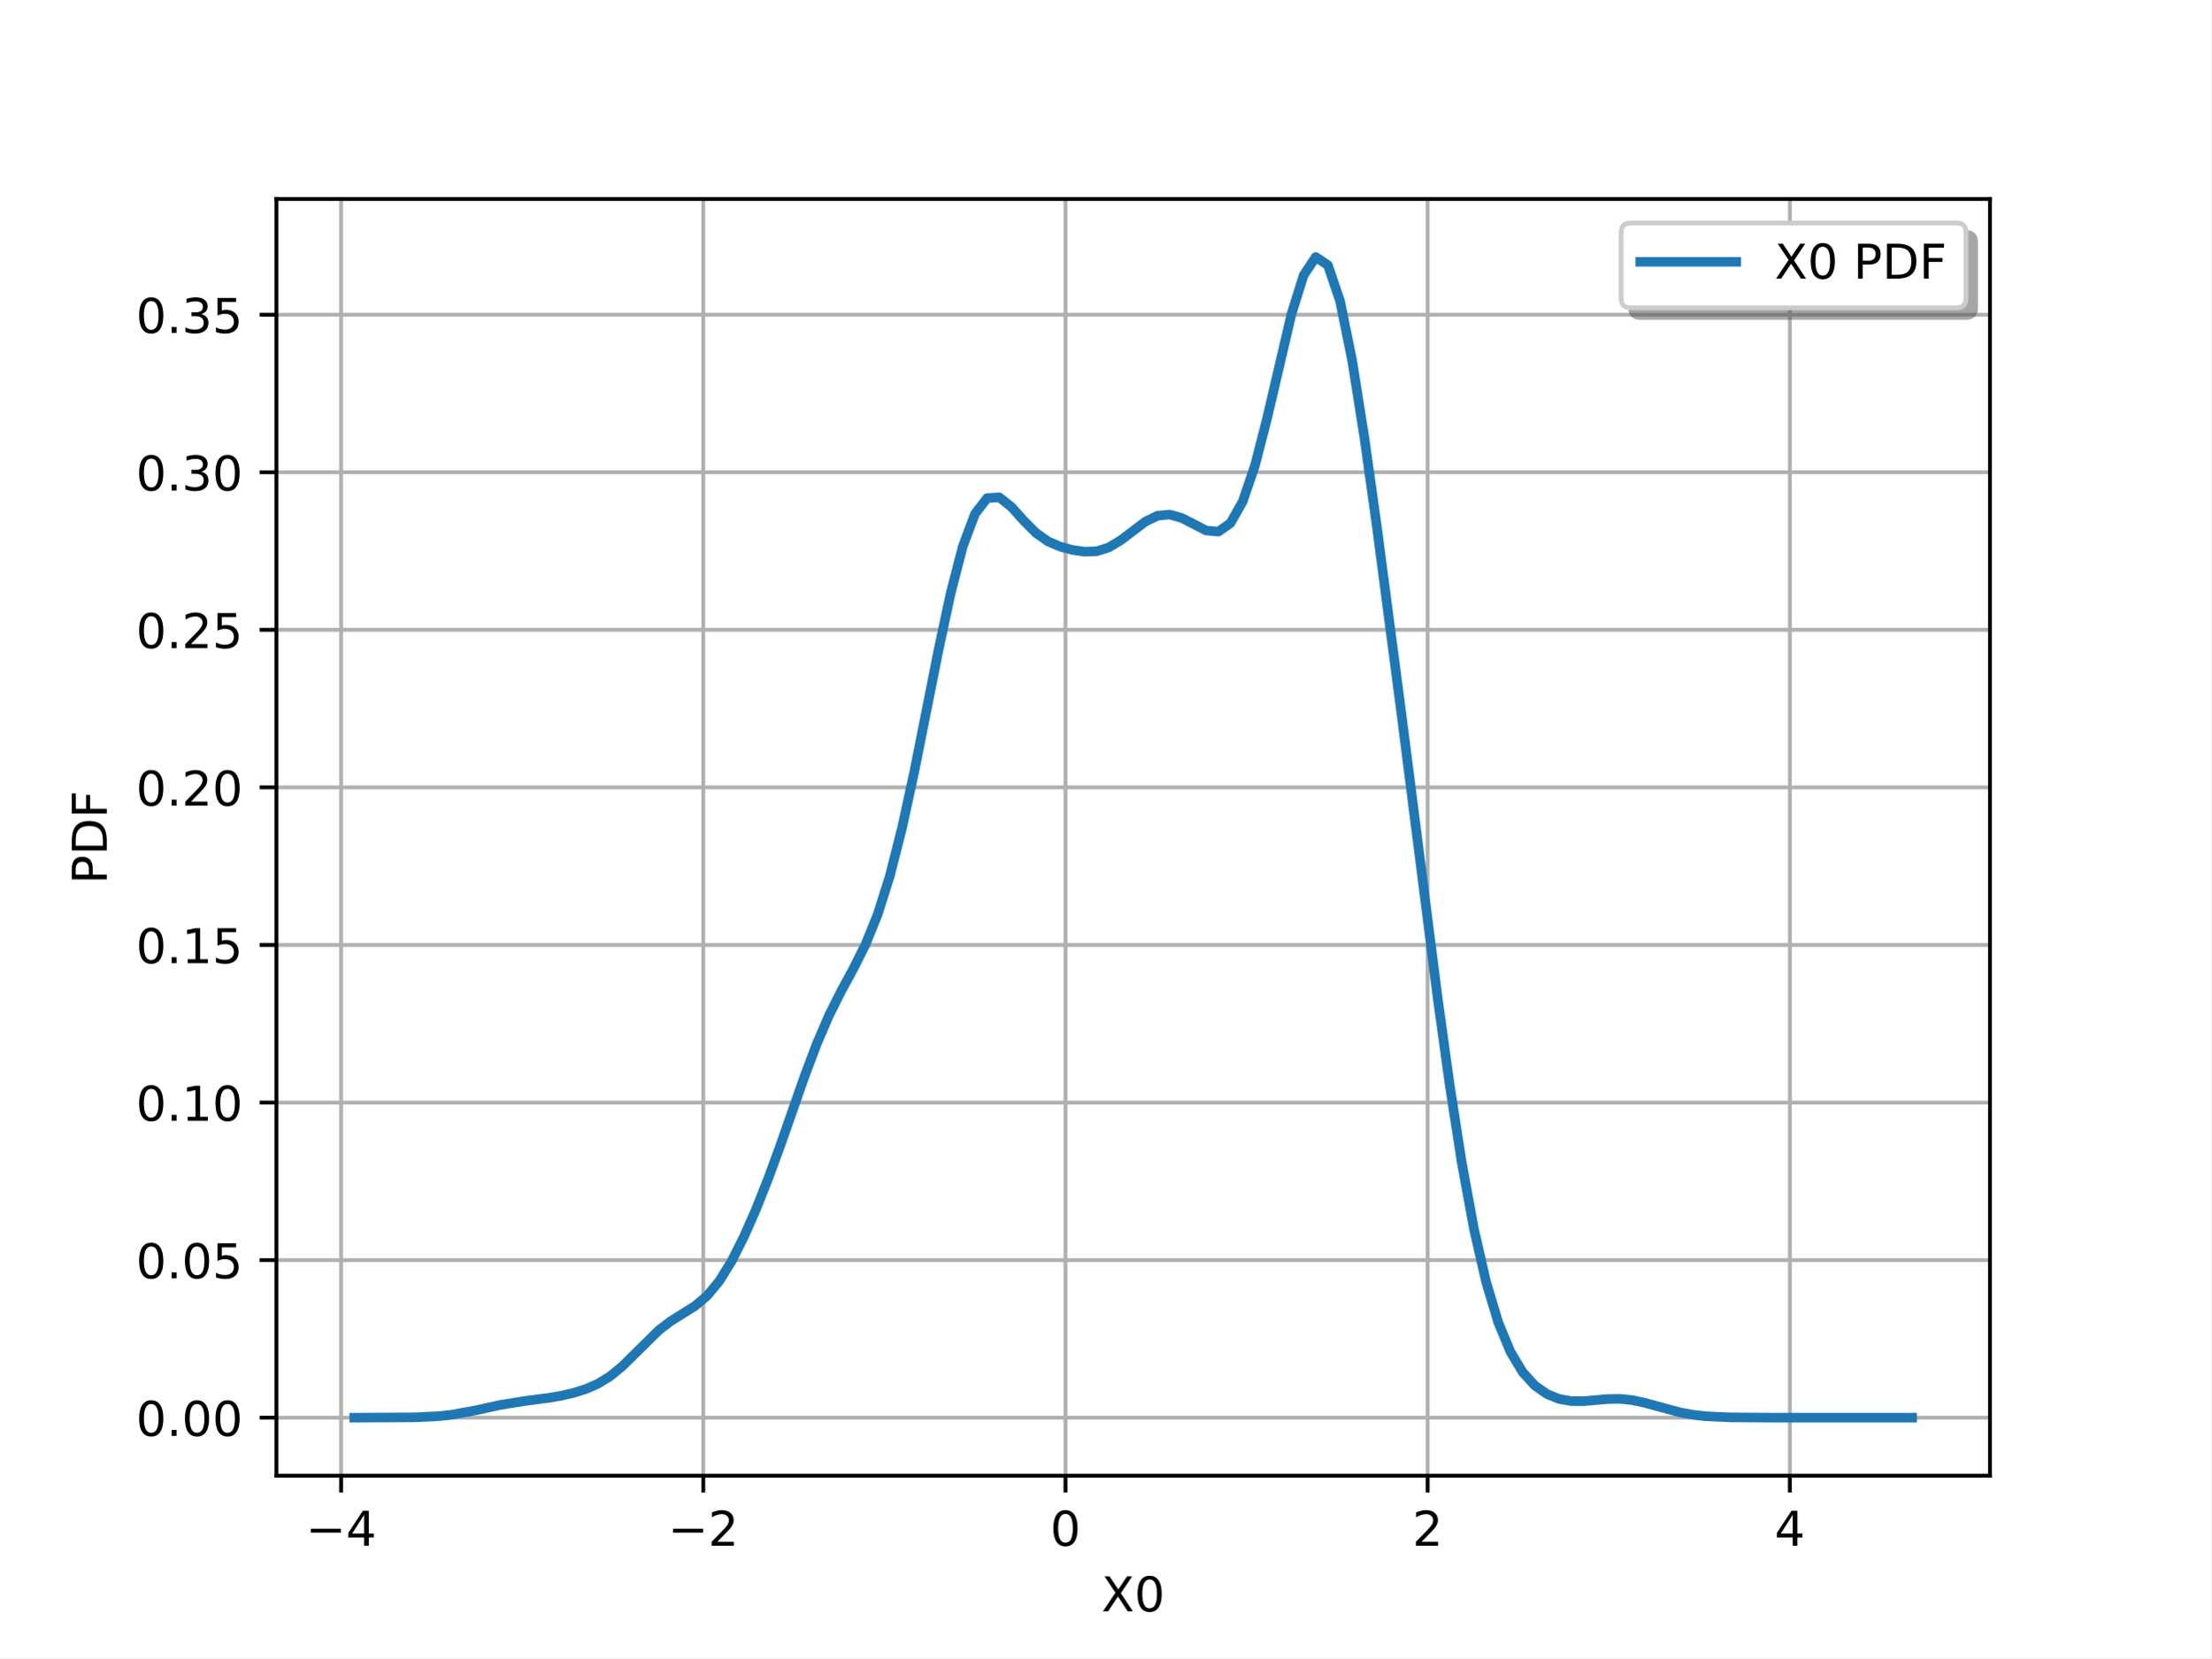
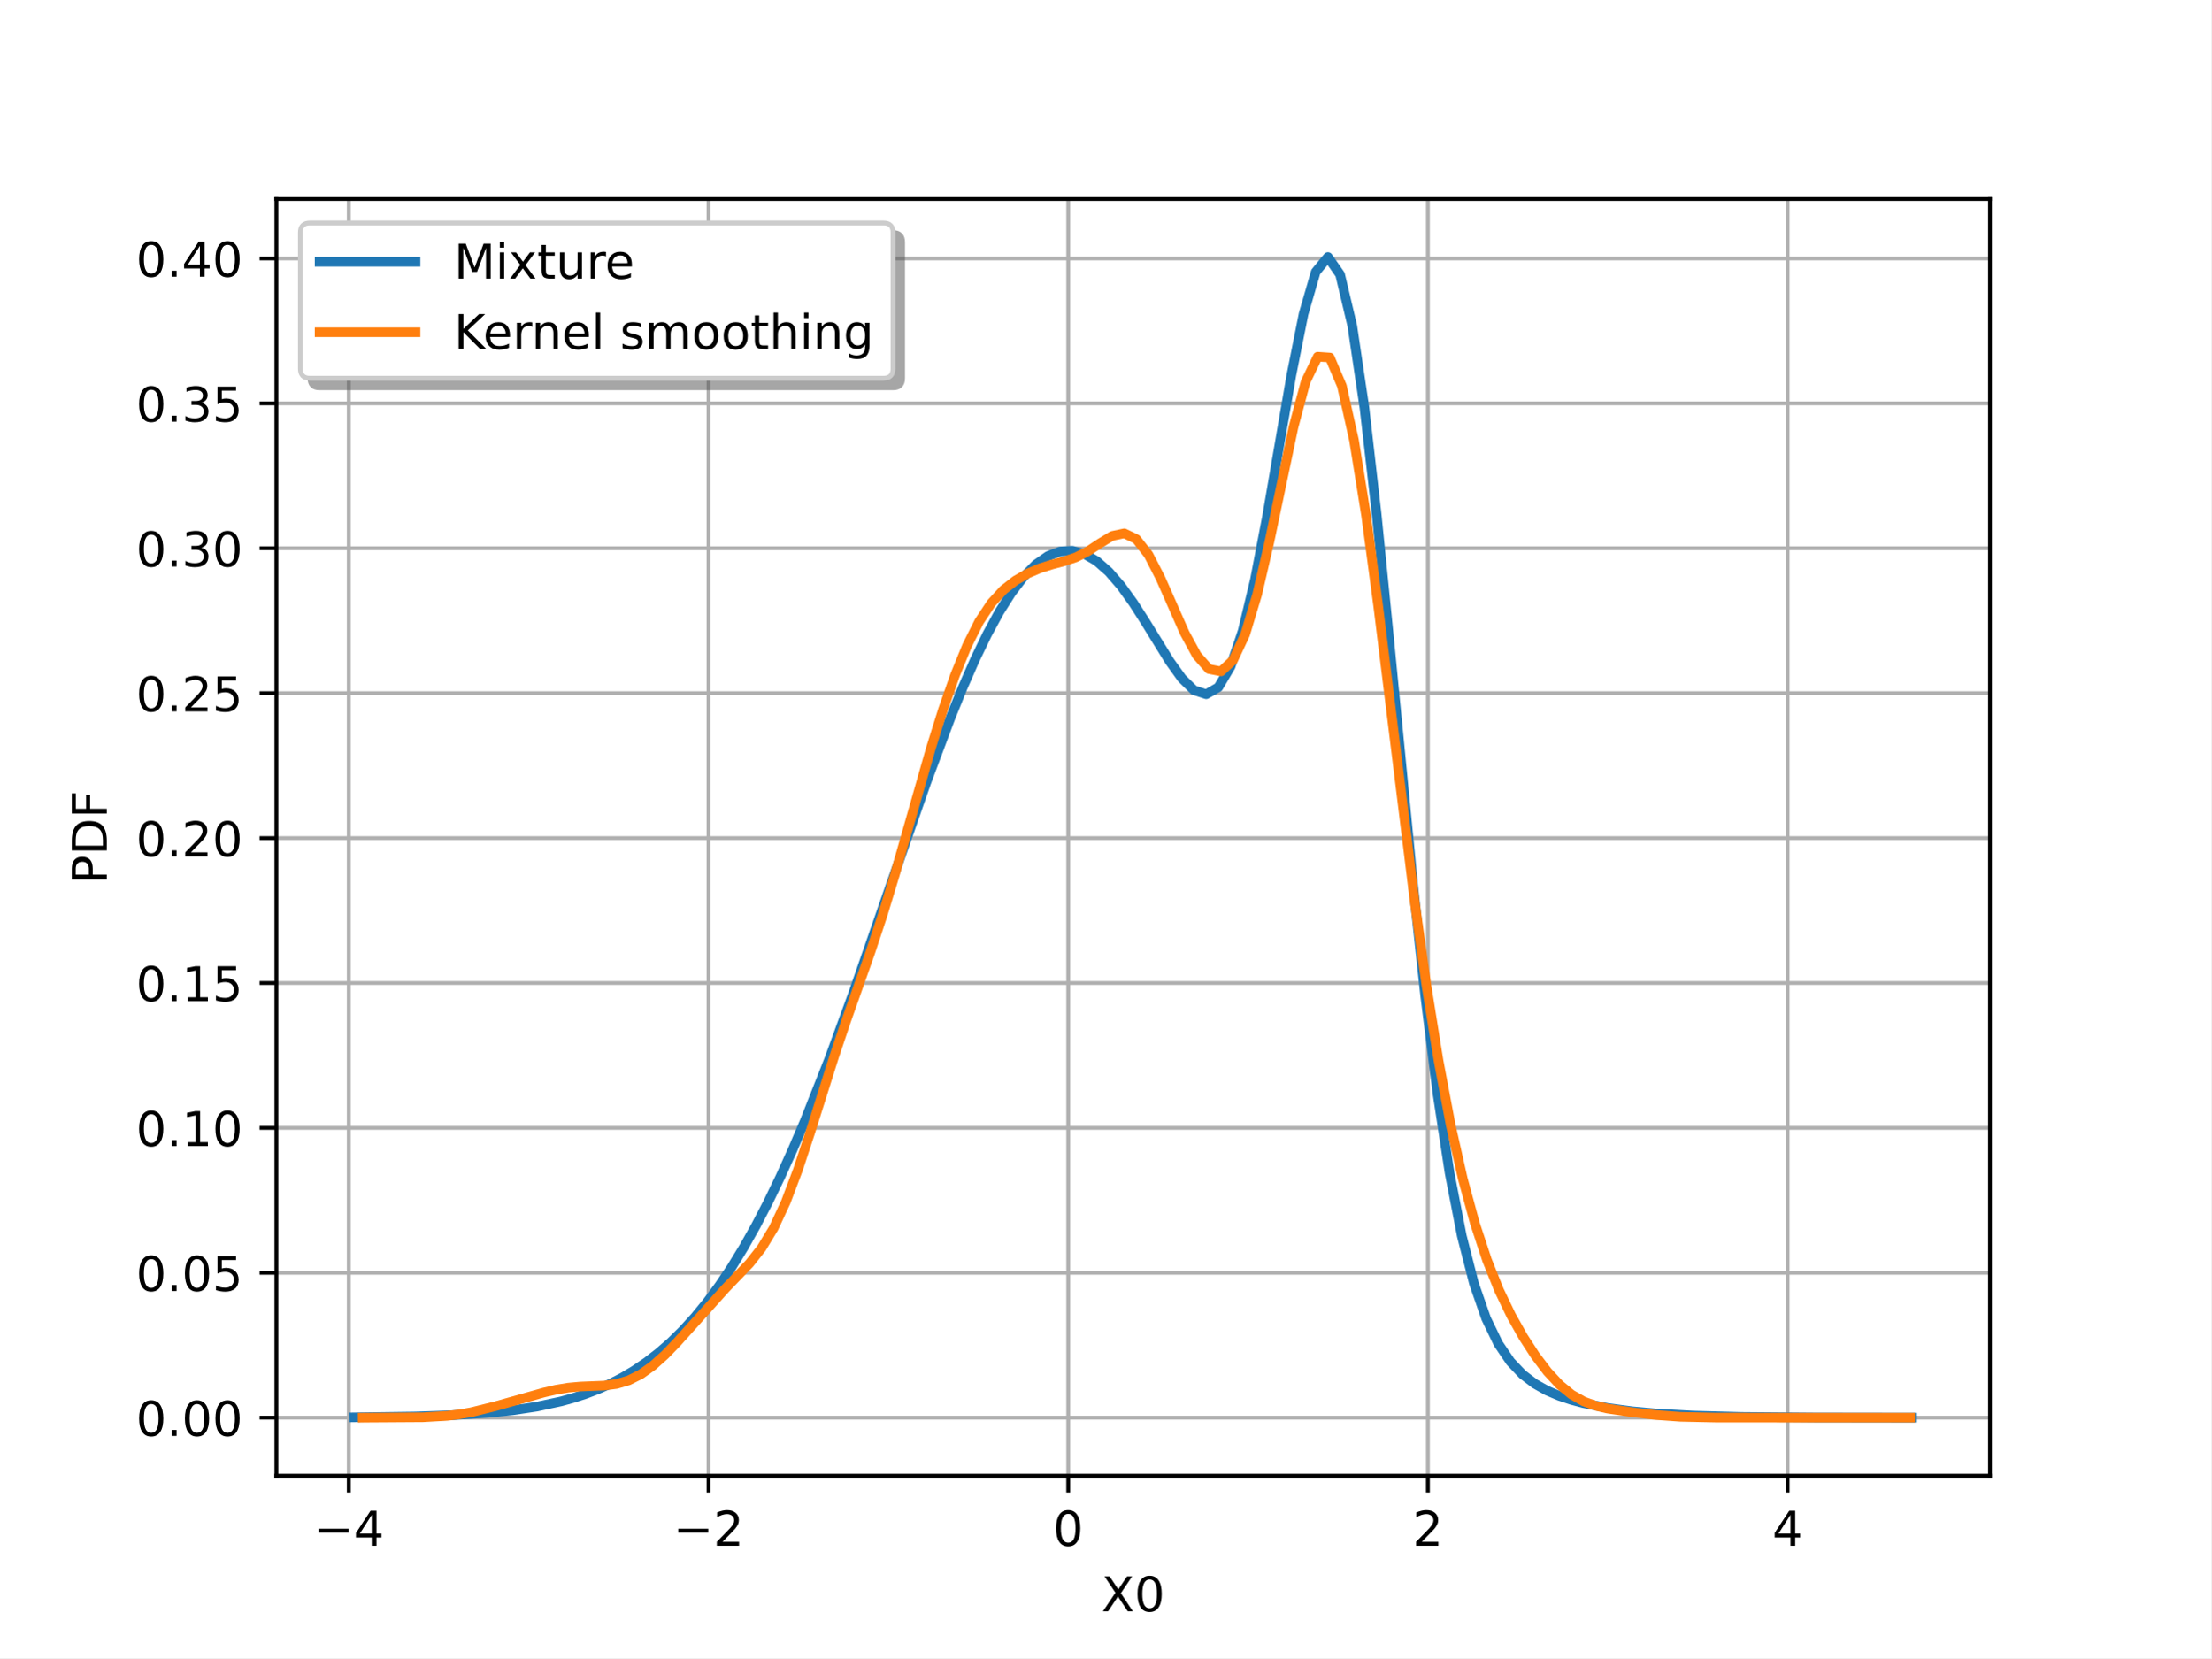
<svg xmlns="http://www.w3.org/2000/svg" xmlns:xlink="http://www.w3.org/1999/xlink" width="460.8pt" height="345.6pt" viewBox="0 0 460.8 345.6" version="1.1">
  <defs>
    <style type="text/css">*{stroke-linejoin: round; stroke-linecap: butt}</style>
  </defs>
  <g id="figure_1">
    <g id="patch_1">
      <path d="M 0 345.6  L 460.8 345.6  L 460.8 0  L 0 0  z " style="fill: #ffffff" />
    </g>
    <g id="axes_1">
      <g id="patch_2">
        <path d="M 57.6 307.584  L 414.72 307.584  L 414.72 41.472  L 57.6 41.472  z " style="fill: #ffffff" />
      </g>
      <g id="matplotlib.axis_1">
        <g id="xtick_1">
          <g id="line2d_1">
-             <path d="M 71.083 307.584  L 71.083 41.472  " clip-path="url(#pece686282c)" style="fill: none; stroke: #b0b0b0; stroke-width: 0.8; stroke-linecap: square" />
+             <path d="M 72.687 307.584  L 72.687 41.472  " clip-path="url(#pece686282c)" style="fill: none; stroke: #b0b0b0; stroke-width: 0.8; stroke-linecap: square" />
          </g>
          <g id="line2d_2">
            <defs>
              <path id="m4a92d99fee" d="M 0 0  L 0 3.5  " style="stroke: #000000; stroke-width: 0.8" />
            </defs>
            <g>
-               <use xlink:href="#m4a92d99fee" x="71.083" y="307.584" style="stroke: #000000; stroke-width: 0.8" />
+               <use xlink:href="#m4a92d99fee" x="72.687" y="307.584" style="stroke: #000000; stroke-width: 0.8" />
            </g>
          </g>
          <g id="text_1">
-             <g transform="translate(63.7119 322.1824) scale(0.1 -0.1)">
+             <g transform="translate(65.31609 322.1824) scale(0.1 -0.1)">
              <defs>
                <path id="DejaVuSans-2212" d="M 678 2272  L 4684 2272  L 4684 1741  L 678 1741  L 678 2272  z " transform="scale(0.015625)" />
                <path id="DejaVuSans-34" d="M 2419 4116  L 825 1625  L 2419 1625  L 2419 4116  z M 2253 4666  L 3047 4666  L 3047 1625  L 3713 1625  L 3713 1100  L 3047 1100  L 3047 0  L 2419 0  L 2419 1100  L 313 1100  L 313 1709  L 2253 4666  z " transform="scale(0.015625)" />
              </defs>
              <use xlink:href="#DejaVuSans-2212" />
              <use xlink:href="#DejaVuSans-34" transform="translate(83.78906 0)" />
            </g>
          </g>
        </g>
        <g id="xtick_2">
          <g id="line2d_3">
-             <path d="M 146.565 307.584  L 146.565 41.472  " clip-path="url(#pece686282c)" style="fill: none; stroke: #b0b0b0; stroke-width: 0.8; stroke-linecap: square" />
+             <path d="M 147.651 307.584  L 147.651 41.472  " clip-path="url(#pece686282c)" style="fill: none; stroke: #b0b0b0; stroke-width: 0.8; stroke-linecap: square" />
          </g>
          <g id="line2d_4">
            <g>
-               <use xlink:href="#m4a92d99fee" x="146.565" y="307.584" style="stroke: #000000; stroke-width: 0.8" />
+               <use xlink:href="#m4a92d99fee" x="147.651" y="307.584" style="stroke: #000000; stroke-width: 0.8" />
            </g>
          </g>
          <g id="text_2">
-             <g transform="translate(139.1938 322.1824) scale(0.1 -0.1)">
+             <g transform="translate(140.2798 322.1824) scale(0.1 -0.1)">
              <defs>
                <path id="DejaVuSans-32" d="M 1228 531  L 3431 531  L 3431 0  L 469 0  L 469 531  Q 828 903 1448 1529  Q 2069 2156 2228 2338  Q 2531 2678 2651 2914  Q 2772 3150 2772 3378  Q 2772 3750 2511 3984  Q 2250 4219 1831 4219  Q 1534 4219 1204 4116  Q 875 4013 500 3803  L 500 4441  Q 881 4594 1212 4672  Q 1544 4750 1819 4750  Q 2544 4750 2975 4387  Q 3406 4025 3406 3419  Q 3406 3131 3298 2873  Q 3191 2616 2906 2266  Q 2828 2175 2409 1742  Q 1991 1309 1228 531  z " transform="scale(0.015625)" />
              </defs>
              <use xlink:href="#DejaVuSans-2212" />
              <use xlink:href="#DejaVuSans-32" transform="translate(83.78906 0)" />
            </g>
          </g>
        </g>
        <g id="xtick_3">
          <g id="line2d_5">
-             <path d="M 222.047 307.584  L 222.047 41.472  " clip-path="url(#pece686282c)" style="fill: none; stroke: #b0b0b0; stroke-width: 0.8; stroke-linecap: square" />
+             <path d="M 222.615 307.584  L 222.615 41.472  " clip-path="url(#pece686282c)" style="fill: none; stroke: #b0b0b0; stroke-width: 0.8; stroke-linecap: square" />
          </g>
          <g id="line2d_6">
            <g>
-               <use xlink:href="#m4a92d99fee" x="222.047" y="307.584" style="stroke: #000000; stroke-width: 0.8" />
+               <use xlink:href="#m4a92d99fee" x="222.615" y="307.584" style="stroke: #000000; stroke-width: 0.8" />
            </g>
          </g>
          <g id="text_3">
-             <g transform="translate(218.8656 322.1824) scale(0.1 -0.1)">
+             <g transform="translate(219.4334 322.1824) scale(0.1 -0.1)">
              <defs>
                <path id="DejaVuSans-30" d="M 2034 4250  Q 1547 4250 1301 3770  Q 1056 3291 1056 2328  Q 1056 1369 1301 889  Q 1547 409 2034 409  Q 2525 409 2770 889  Q 3016 1369 3016 2328  Q 3016 3291 2770 3770  Q 2525 4250 2034 4250  z M 2034 4750  Q 2819 4750 3233 4129  Q 3647 3509 3647 2328  Q 3647 1150 3233 529  Q 2819 -91 2034 -91  Q 1250 -91 836 529  Q 422 1150 422 2328  Q 422 3509 836 4129  Q 1250 4750 2034 4750  z " transform="scale(0.015625)" />
              </defs>
              <use xlink:href="#DejaVuSans-30" />
            </g>
          </g>
        </g>
        <g id="xtick_4">
          <g id="line2d_7">
-             <path d="M 297.529 307.584  L 297.529 41.472  " clip-path="url(#pece686282c)" style="fill: none; stroke: #b0b0b0; stroke-width: 0.8; stroke-linecap: square" />
+             <path d="M 297.578 307.584  L 297.578 41.472  " clip-path="url(#pece686282c)" style="fill: none; stroke: #b0b0b0; stroke-width: 0.8; stroke-linecap: square" />
          </g>
          <g id="line2d_8">
            <g>
-               <use xlink:href="#m4a92d99fee" x="297.529" y="307.584" style="stroke: #000000; stroke-width: 0.8" />
+               <use xlink:href="#m4a92d99fee" x="297.578" y="307.584" style="stroke: #000000; stroke-width: 0.8" />
            </g>
          </g>
          <g id="text_4">
-             <g transform="translate(294.3475 322.1824) scale(0.1 -0.1)">
+             <g transform="translate(294.3971 322.1824) scale(0.1 -0.1)">
              <use xlink:href="#DejaVuSans-32" />
            </g>
          </g>
        </g>
        <g id="xtick_5">
          <g id="line2d_9">
-             <path d="M 373.011 307.584  L 373.011 41.472  " clip-path="url(#pece686282c)" style="fill: none; stroke: #b0b0b0; stroke-width: 0.8; stroke-linecap: square" />
+             <path d="M 372.542 307.584  L 372.542 41.472  " clip-path="url(#pece686282c)" style="fill: none; stroke: #b0b0b0; stroke-width: 0.8; stroke-linecap: square" />
          </g>
          <g id="line2d_10">
            <g>
-               <use xlink:href="#m4a92d99fee" x="373.011" y="307.584" style="stroke: #000000; stroke-width: 0.8" />
+               <use xlink:href="#m4a92d99fee" x="372.542" y="307.584" style="stroke: #000000; stroke-width: 0.8" />
            </g>
          </g>
          <g id="text_5">
-             <g transform="translate(369.8295 322.1824) scale(0.1 -0.1)">
+             <g transform="translate(369.3608 322.1824) scale(0.1 -0.1)">
              <use xlink:href="#DejaVuSans-34" />
            </g>
          </g>
        </g>
        <g id="text_6">
          <g transform="translate(229.5538 335.8606) scale(0.1 -0.1)">
            <defs>
              <path id="DejaVuSans-58" d="M 403 4666  L 1081 4666  L 2241 2931  L 3406 4666  L 4084 4666  L 2584 2425  L 4184 0  L 3506 0  L 2194 1984  L 872 0  L 191 0  L 1856 2491  L 403 4666  z " transform="scale(0.015625)" />
            </defs>
            <use xlink:href="#DejaVuSans-58" />
            <use xlink:href="#DejaVuSans-30" transform="translate(68.50586 0)" />
          </g>
        </g>
      </g>
      <g id="matplotlib.axis_2">
        <g id="ytick_1">
          <g id="line2d_11">
            <path d="M 57.6 295.488  L 414.72 295.488  " clip-path="url(#pece686282c)" style="fill: none; stroke: #b0b0b0; stroke-width: 0.8; stroke-linecap: square" />
          </g>
          <g id="line2d_12">
            <defs>
              <path id="mb3cb5c074b" d="M 0 0  L -3.5 0  " style="stroke: #000000; stroke-width: 0.8" />
            </defs>
            <g>
              <use xlink:href="#mb3cb5c074b" x="57.6" y="295.488" style="stroke: #000000; stroke-width: 0.8" />
            </g>
          </g>
          <g id="text_7">
            <g transform="translate(28.33438 299.2872) scale(0.1 -0.1)">
              <defs>
                <path id="DejaVuSans-2e" d="M 684 794  L 1344 794  L 1344 0  L 684 0  L 684 794  z " transform="scale(0.015625)" />
              </defs>
              <use xlink:href="#DejaVuSans-30" />
              <use xlink:href="#DejaVuSans-2e" transform="translate(63.62305 0)" />
              <use xlink:href="#DejaVuSans-30" transform="translate(95.41016 0)" />
              <use xlink:href="#DejaVuSans-30" transform="translate(159.0332 0)" />
            </g>
          </g>
        </g>
        <g id="ytick_2">
          <g id="line2d_13">
-             <path d="M 57.6 262.645  L 414.72 262.645  " clip-path="url(#pece686282c)" style="fill: none; stroke: #b0b0b0; stroke-width: 0.8; stroke-linecap: square" />
+             <path d="M 57.6 265.286  L 414.72 265.286  " clip-path="url(#pece686282c)" style="fill: none; stroke: #b0b0b0; stroke-width: 0.8; stroke-linecap: square" />
          </g>
          <g id="line2d_14">
            <g>
-               <use xlink:href="#mb3cb5c074b" x="57.6" y="262.645" style="stroke: #000000; stroke-width: 0.8" />
+               <use xlink:href="#mb3cb5c074b" x="57.6" y="265.286" style="stroke: #000000; stroke-width: 0.8" />
            </g>
          </g>
          <g id="text_8">
-             <g transform="translate(28.33438 266.4441) scale(0.1 -0.1)">
+             <g transform="translate(28.33438 269.0849) scale(0.1 -0.1)">
              <defs>
                <path id="DejaVuSans-35" d="M 691 4666  L 3169 4666  L 3169 4134  L 1269 4134  L 1269 2991  Q 1406 3038 1543 3061  Q 1681 3084 1819 3084  Q 2600 3084 3056 2656  Q 3513 2228 3513 1497  Q 3513 744 3044 326  Q 2575 -91 1722 -91  Q 1428 -91 1123 -41  Q 819 9 494 109  L 494 744  Q 775 591 1075 516  Q 1375 441 1709 441  Q 2250 441 2565 725  Q 2881 1009 2881 1497  Q 2881 1984 2565 2268  Q 2250 2553 1709 2553  Q 1456 2553 1204 2497  Q 953 2441 691 2322  L 691 4666  z " transform="scale(0.015625)" />
              </defs>
              <use xlink:href="#DejaVuSans-30" />
              <use xlink:href="#DejaVuSans-2e" transform="translate(63.62305 0)" />
              <use xlink:href="#DejaVuSans-30" transform="translate(95.41016 0)" />
              <use xlink:href="#DejaVuSans-35" transform="translate(159.0332 0)" />
            </g>
          </g>
        </g>
        <g id="ytick_3">
          <g id="line2d_15">
-             <path d="M 57.6 229.802  L 414.72 229.802  " clip-path="url(#pece686282c)" style="fill: none; stroke: #b0b0b0; stroke-width: 0.8; stroke-linecap: square" />
+             <path d="M 57.6 235.083  L 414.72 235.083  " clip-path="url(#pece686282c)" style="fill: none; stroke: #b0b0b0; stroke-width: 0.8; stroke-linecap: square" />
          </g>
          <g id="line2d_16">
            <g>
-               <use xlink:href="#mb3cb5c074b" x="57.6" y="229.802" style="stroke: #000000; stroke-width: 0.8" />
+               <use xlink:href="#mb3cb5c074b" x="57.6" y="235.083" style="stroke: #000000; stroke-width: 0.8" />
            </g>
          </g>
          <g id="text_9">
-             <g transform="translate(28.33438 233.601) scale(0.1 -0.1)">
+             <g transform="translate(28.33438 238.8825) scale(0.1 -0.1)">
              <defs>
                <path id="DejaVuSans-31" d="M 794 531  L 1825 531  L 1825 4091  L 703 3866  L 703 4441  L 1819 4666  L 2450 4666  L 2450 531  L 3481 531  L 3481 0  L 794 0  L 794 531  z " transform="scale(0.015625)" />
              </defs>
              <use xlink:href="#DejaVuSans-30" />
              <use xlink:href="#DejaVuSans-2e" transform="translate(63.62305 0)" />
              <use xlink:href="#DejaVuSans-31" transform="translate(95.41016 0)" />
              <use xlink:href="#DejaVuSans-30" transform="translate(159.0332 0)" />
            </g>
          </g>
        </g>
        <g id="ytick_4">
          <g id="line2d_17">
-             <path d="M 57.6 196.959  L 414.72 196.959  " clip-path="url(#pece686282c)" style="fill: none; stroke: #b0b0b0; stroke-width: 0.8; stroke-linecap: square" />
+             <path d="M 57.6 204.881  L 414.72 204.881  " clip-path="url(#pece686282c)" style="fill: none; stroke: #b0b0b0; stroke-width: 0.8; stroke-linecap: square" />
          </g>
          <g id="line2d_18">
            <g>
-               <use xlink:href="#mb3cb5c074b" x="57.6" y="196.959" style="stroke: #000000; stroke-width: 0.8" />
+               <use xlink:href="#mb3cb5c074b" x="57.6" y="204.881" style="stroke: #000000; stroke-width: 0.8" />
            </g>
          </g>
          <g id="text_10">
-             <g transform="translate(28.33438 200.7579) scale(0.1 -0.1)">
+             <g transform="translate(28.33438 208.6801) scale(0.1 -0.1)">
              <use xlink:href="#DejaVuSans-30" />
              <use xlink:href="#DejaVuSans-2e" transform="translate(63.62305 0)" />
              <use xlink:href="#DejaVuSans-31" transform="translate(95.41016 0)" />
              <use xlink:href="#DejaVuSans-35" transform="translate(159.0332 0)" />
            </g>
          </g>
        </g>
        <g id="ytick_5">
          <g id="line2d_19">
-             <path d="M 57.6 164.116  L 414.72 164.116  " clip-path="url(#pece686282c)" style="fill: none; stroke: #b0b0b0; stroke-width: 0.8; stroke-linecap: square" />
+             <path d="M 57.6 174.679  L 414.72 174.679  " clip-path="url(#pece686282c)" style="fill: none; stroke: #b0b0b0; stroke-width: 0.8; stroke-linecap: square" />
          </g>
          <g id="line2d_20">
            <g>
-               <use xlink:href="#mb3cb5c074b" x="57.6" y="164.116" style="stroke: #000000; stroke-width: 0.8" />
+               <use xlink:href="#mb3cb5c074b" x="57.6" y="174.679" style="stroke: #000000; stroke-width: 0.8" />
            </g>
          </g>
          <g id="text_11">
-             <g transform="translate(28.33438 167.9148) scale(0.1 -0.1)">
+             <g transform="translate(28.33438 178.4777) scale(0.1 -0.1)">
              <use xlink:href="#DejaVuSans-30" />
              <use xlink:href="#DejaVuSans-2e" transform="translate(63.62305 0)" />
              <use xlink:href="#DejaVuSans-32" transform="translate(95.41016 0)" />
              <use xlink:href="#DejaVuSans-30" transform="translate(159.0332 0)" />
            </g>
          </g>
        </g>
        <g id="ytick_6">
          <g id="line2d_21">
-             <path d="M 57.6 131.272  L 414.72 131.272  " clip-path="url(#pece686282c)" style="fill: none; stroke: #b0b0b0; stroke-width: 0.8; stroke-linecap: square" />
+             <path d="M 57.6 144.476  L 414.72 144.476  " clip-path="url(#pece686282c)" style="fill: none; stroke: #b0b0b0; stroke-width: 0.8; stroke-linecap: square" />
          </g>
          <g id="line2d_22">
            <g>
-               <use xlink:href="#mb3cb5c074b" x="57.6" y="131.272" style="stroke: #000000; stroke-width: 0.8" />
+               <use xlink:href="#mb3cb5c074b" x="57.6" y="144.476" style="stroke: #000000; stroke-width: 0.8" />
            </g>
          </g>
          <g id="text_12">
-             <g transform="translate(28.33438 135.0717) scale(0.1 -0.1)">
+             <g transform="translate(28.33438 148.2754) scale(0.1 -0.1)">
              <use xlink:href="#DejaVuSans-30" />
              <use xlink:href="#DejaVuSans-2e" transform="translate(63.62305 0)" />
              <use xlink:href="#DejaVuSans-32" transform="translate(95.41016 0)" />
              <use xlink:href="#DejaVuSans-35" transform="translate(159.0332 0)" />
            </g>
          </g>
        </g>
        <g id="ytick_7">
          <g id="line2d_23">
-             <path d="M 57.6 98.429  L 414.72 98.429  " clip-path="url(#pece686282c)" style="fill: none; stroke: #b0b0b0; stroke-width: 0.8; stroke-linecap: square" />
+             <path d="M 57.6 114.274  L 414.72 114.274  " clip-path="url(#pece686282c)" style="fill: none; stroke: #b0b0b0; stroke-width: 0.8; stroke-linecap: square" />
          </g>
          <g id="line2d_24">
            <g>
-               <use xlink:href="#mb3cb5c074b" x="57.6" y="98.429" style="stroke: #000000; stroke-width: 0.8" />
+               <use xlink:href="#mb3cb5c074b" x="57.6" y="114.274" style="stroke: #000000; stroke-width: 0.8" />
            </g>
          </g>
          <g id="text_13">
-             <g transform="translate(28.33438 102.2285) scale(0.1 -0.1)">
+             <g transform="translate(28.33438 118.073) scale(0.1 -0.1)">
              <defs>
                <path id="DejaVuSans-33" d="M 2597 2516  Q 3050 2419 3304 2112  Q 3559 1806 3559 1356  Q 3559 666 3084 287  Q 2609 -91 1734 -91  Q 1441 -91 1130 -33  Q 819 25 488 141  L 488 750  Q 750 597 1062 519  Q 1375 441 1716 441  Q 2309 441 2620 675  Q 2931 909 2931 1356  Q 2931 1769 2642 2001  Q 2353 2234 1838 2234  L 1294 2234  L 1294 2753  L 1863 2753  Q 2328 2753 2575 2939  Q 2822 3125 2822 3475  Q 2822 3834 2567 4026  Q 2313 4219 1838 4219  Q 1578 4219 1281 4162  Q 984 4106 628 3988  L 628 4550  Q 988 4650 1302 4700  Q 1616 4750 1894 4750  Q 2613 4750 3031 4423  Q 3450 4097 3450 3541  Q 3450 3153 3228 2886  Q 3006 2619 2597 2516  z " transform="scale(0.015625)" />
              </defs>
              <use xlink:href="#DejaVuSans-30" />
              <use xlink:href="#DejaVuSans-2e" transform="translate(63.62305 0)" />
              <use xlink:href="#DejaVuSans-33" transform="translate(95.41016 0)" />
              <use xlink:href="#DejaVuSans-30" transform="translate(159.0332 0)" />
            </g>
          </g>
        </g>
        <g id="ytick_8">
          <g id="line2d_25">
-             <path d="M 57.6 65.586  L 414.72 65.586  " clip-path="url(#pece686282c)" style="fill: none; stroke: #b0b0b0; stroke-width: 0.8; stroke-linecap: square" />
+             <path d="M 57.6 84.071  L 414.72 84.071  " clip-path="url(#pece686282c)" style="fill: none; stroke: #b0b0b0; stroke-width: 0.8; stroke-linecap: square" />
          </g>
          <g id="line2d_26">
            <g>
-               <use xlink:href="#mb3cb5c074b" x="57.6" y="65.586" style="stroke: #000000; stroke-width: 0.8" />
+               <use xlink:href="#mb3cb5c074b" x="57.6" y="84.071" style="stroke: #000000; stroke-width: 0.8" />
            </g>
          </g>
          <g id="text_14">
-             <g transform="translate(28.33438 69.38543) scale(0.1 -0.1)">
+             <g transform="translate(28.33438 87.87064) scale(0.1 -0.1)">
              <use xlink:href="#DejaVuSans-30" />
              <use xlink:href="#DejaVuSans-2e" transform="translate(63.62305 0)" />
              <use xlink:href="#DejaVuSans-33" transform="translate(95.41016 0)" />
              <use xlink:href="#DejaVuSans-35" transform="translate(159.0332 0)" />
            </g>
          </g>
        </g>
-         <g id="text_15">
+         <g id="ytick_9">
+           <g id="line2d_27">
+             <path d="M 57.6 53.869  L 414.72 53.869  " clip-path="url(#pece686282c)" style="fill: none; stroke: #b0b0b0; stroke-width: 0.8; stroke-linecap: square" />
+           </g>
+           <g id="line2d_28">
+             <g>
+               <use xlink:href="#mb3cb5c074b" x="57.6" y="53.869" style="stroke: #000000; stroke-width: 0.8" />
+             </g>
+           </g>
+           <g id="text_15">
+             <g transform="translate(28.33438 57.66828) scale(0.1 -0.1)">
+               <use xlink:href="#DejaVuSans-30" />
+               <use xlink:href="#DejaVuSans-2e" transform="translate(63.62305 0)" />
+               <use xlink:href="#DejaVuSans-34" transform="translate(95.41016 0)" />
+               <use xlink:href="#DejaVuSans-30" transform="translate(159.0332 0)" />
+             </g>
+           </g>
+         </g>
+         <g id="text_16">
          <g transform="translate(22.25469 184.2686) rotate(-90) scale(0.1 -0.1)">
            <defs>
              <path id="DejaVuSans-50" d="M 1259 4147  L 1259 2394  L 2053 2394  Q 2494 2394 2734 2622  Q 2975 2850 2975 3272  Q 2975 3691 2734 3919  Q 2494 4147 2053 4147  L 1259 4147  z M 628 4666  L 2053 4666  Q 2838 4666 3239 4311  Q 3641 3956 3641 3272  Q 3641 2581 3239 2228  Q 2838 1875 2053 1875  L 1259 1875  L 1259 0  L 628 0  L 628 4666  z " transform="scale(0.015625)" />
              <path id="DejaVuSans-44" d="M 1259 4147  L 1259 519  L 2022 519  Q 2988 519 3436 956  Q 3884 1394 3884 2338  Q 3884 3275 3436 3711  Q 2988 4147 2022 4147  L 1259 4147  z M 628 4666  L 1925 4666  Q 3281 4666 3915 4102  Q 4550 3538 4550 2338  Q 4550 1131 3912 565  Q 3275 0 1925 0  L 628 0  L 628 4666  z " transform="scale(0.015625)" />
              <path id="DejaVuSans-46" d="M 628 4666  L 3309 4666  L 3309 4134  L 1259 4134  L 1259 2759  L 3109 2759  L 3109 2228  L 1259 2228  L 1259 0  L 628 0  L 628 4666  z " transform="scale(0.015625)" />
            </defs>
            <use xlink:href="#DejaVuSans-50" />
            <use xlink:href="#DejaVuSans-44" transform="translate(60.30273 0)" />
            <use xlink:href="#DejaVuSans-46" transform="translate(137.3047 0)" />
          </g>
        </g>
      </g>
-       <g id="line2d_27">
-         <path d="M 73.833 295.488  L 86.515 295.42  L 91.587 295.162  L 94.124 294.881  L 99.196 293.953  L 104.269 292.835  L 109.342 292.013  L 114.415 291.354  L 116.951 290.916  L 119.487 290.333  L 122.024 289.543  L 124.56 288.44  L 127.096 286.891  L 129.633 284.825  L 137.242 277.315  L 139.778 275.371  L 144.851 272.198  L 147.387 270.052  L 149.924 266.981  L 152.46 262.876  L 154.996 257.856  L 157.533 252.094  L 160.069 245.709  L 162.605 238.795  L 167.678 224.311  L 170.215 217.572  L 172.751 211.673  L 175.287 206.613  L 177.824 201.94  L 180.36 196.883  L 182.896 190.629  L 185.433 182.606  L 187.969 172.645  L 190.505 161.013  L 195.578 135.526  L 198.115 123.664  L 200.651 113.879  L 203.187 107.114  L 205.724 103.809  L 208.26 103.664  L 210.796 105.67  L 213.333 108.5  L 215.869 111.057  L 218.405 112.845  L 220.942 113.938  L 223.478 114.614  L 226.015 114.988  L 228.551 114.898  L 231.087 114.102  L 233.624 112.563  L 238.696 108.716  L 241.233 107.491  L 243.769 107.241  L 246.305 107.968  L 251.378 110.576  L 253.915 110.805  L 256.451 109.023  L 258.987 104.51  L 261.524 97.076  L 264.06 87.22  L 269.133 65.521  L 271.669 57.39  L 274.205 53.568  L 276.742 55.276  L 279.278 62.762  L 281.815 75.248  L 284.351 91.285  L 286.887 109.358  L 291.96 148  L 299.569 207.661  L 302.105 226.019  L 304.642 242.348  L 307.178 256.142  L 309.715 267.212  L 312.251 275.653  L 314.787 281.768  L 317.324 285.993  L 319.86 288.793  L 322.396 290.565  L 324.933 291.586  L 327.469 292.031  L 330.005 292.052  L 335.078 291.604  L 337.615 291.565  L 340.151 291.827  L 342.687 292.373  L 350.296 294.431  L 352.833 294.887  L 355.369 295.18  L 360.442 295.429  L 370.587 295.487  L 398.487 295.488  L 398.487 295.488  " clip-path="url(#pece686282c)" style="fill: none; stroke: #1f77b4; stroke-width: 2; stroke-linecap: square" />
+       <g id="line2d_29">
+         <path d="M 73.833 295.42  L 86.515 295.24  L 94.124 294.981  L 101.733 294.492  L 106.805 293.96  L 111.878 293.188  L 116.951 292.089  L 119.487 291.384  L 122.024 290.556  L 124.56 289.587  L 127.096 288.46  L 129.633 287.156  L 132.169 285.656  L 134.705 283.939  L 137.242 281.983  L 139.778 279.769  L 142.315 277.275  L 144.851 274.481  L 147.387 271.37  L 149.924 267.925  L 152.46 264.132  L 154.996 259.979  L 157.533 255.461  L 160.069 250.573  L 162.605 245.319  L 165.142 239.706  L 167.678 233.749  L 172.751 220.889  L 177.824 206.987  L 185.433 184.989  L 193.042 163.094  L 198.115 149.518  L 200.651 143.265  L 203.187 137.47  L 205.724 132.204  L 208.26 127.533  L 210.796 123.517  L 213.333 120.21  L 215.869 117.656  L 218.405 115.888  L 220.942 114.929  L 223.478 114.791  L 226.015 115.471  L 228.551 116.951  L 231.087 119.19  L 233.624 122.124  L 236.16 125.649  L 238.696 129.609  L 243.769 137.845  L 246.305 141.385  L 248.842 143.873  L 251.378 144.702  L 253.915 143.241  L 256.451 138.94  L 258.987 131.465  L 261.524 120.849  L 264.06 107.618  L 269.133 78.149  L 271.669 65.426  L 274.205 56.667  L 276.742 53.568  L 279.278 57.219  L 281.815 67.89  L 284.351 84.97  L 286.887 107.083  L 289.424 132.353  L 294.496 184.35  L 297.033 207.72  L 299.569 227.905  L 302.105 244.509  L 304.642 257.587  L 307.178 267.511  L 309.715 274.815  L 312.251 280.075  L 314.787 283.821  L 317.324 286.492  L 319.86 288.421  L 322.396 289.848  L 324.933 290.934  L 327.469 291.784  L 330.005 292.465  L 335.078 293.476  L 340.151 294.163  L 345.224 294.63  L 352.833 295.055  L 362.978 295.325  L 378.196 295.455  L 398.487 295.485  L 398.487 295.485  " clip-path="url(#pece686282c)" style="fill: none; stroke: #1f77b4; stroke-width: 2; stroke-linecap: square" />
+       </g>
+       <g id="line2d_30">
+         <path d="M 75.569 295.488  L 88.167 295.405  L 93.206 295.111  L 95.726 294.801  L 98.245 294.351  L 103.285 293.092  L 113.363 290.242  L 115.882 289.661  L 118.402 289.238  L 120.922 289.004  L 125.961 288.8  L 128.48 288.468  L 131 287.724  L 133.519 286.457  L 136.039 284.661  L 138.559 282.403  L 141.078 279.795  L 151.156 268.578  L 156.196 263.33  L 158.715 260.122  L 161.235 255.959  L 163.754 250.542  L 166.274 243.855  L 168.793 236.21  L 173.833 220.217  L 176.352 212.726  L 181.391 198.441  L 183.911 190.814  L 186.431 182.505  L 193.989 155.989  L 196.509 147.937  L 199.028 140.73  L 201.548 134.543  L 204.068 129.524  L 206.587 125.712  L 209.107 122.961  L 211.626 120.992  L 214.146 119.54  L 216.665 118.459  L 219.185 117.666  L 221.705 116.997  L 224.224 116.158  L 226.744 114.882  L 229.263 113.22  L 231.783 111.699  L 234.302 111.165  L 236.822 112.378  L 239.342 115.614  L 241.861 120.526  L 246.9 131.96  L 249.42 136.592  L 251.939 139.448  L 254.459 139.938  L 256.979 137.614  L 259.498 132.222  L 262.018 123.824  L 264.537 112.961  L 269.576 88.978  L 272.096 79.561  L 274.616 74.342  L 277.135 74.518  L 279.655 80.447  L 282.174 91.723  L 284.694 107.407  L 287.213 126.25  L 294.772 187.533  L 297.292 205.489  L 299.811 221.142  L 302.331 234.472  L 304.85 245.666  L 307.37 254.966  L 309.89 262.625  L 312.409 268.927  L 314.929 274.182  L 317.448 278.669  L 319.968 282.558  L 322.488 285.888  L 325.007 288.61  L 327.527 290.675  L 330.046 292.107  L 332.566 293.028  L 335.085 293.611  L 340.125 294.362  L 345.164 294.944  L 350.203 295.309  L 357.762 295.473  L 390.516 295.488  L 398.075 295.488  L 398.075 295.488  " clip-path="url(#pece686282c)" style="fill: none; stroke: #ff7f0e; stroke-width: 2; stroke-linecap: square" />
      </g>
      <g id="patch_3">
        <path d="M 57.6 307.584  L 57.6 41.472  " style="fill: none; stroke: #000000; stroke-width: 0.8; stroke-linejoin: miter; stroke-linecap: square" />
      </g>
      <g id="patch_4">
        <path d="M 414.72 307.584  L 414.72 41.472  " style="fill: none; stroke: #000000; stroke-width: 0.8; stroke-linejoin: miter; stroke-linecap: square" />
      </g>
      <g id="patch_5">
        <path d="M 57.6 307.584  L 414.72 307.584  " style="fill: none; stroke: #000000; stroke-width: 0.8; stroke-linejoin: miter; stroke-linecap: square" />
      </g>
      <g id="patch_6">
        <path d="M 57.6 41.472  L 414.72 41.472  " style="fill: none; stroke: #000000; stroke-width: 0.8; stroke-linejoin: miter; stroke-linecap: square" />
      </g>
      <g id="legend_1">
        <g id="patch_7">
-           <path d="M 341.848 66.15  L 409.72 66.15  Q 411.72 66.15 411.72 64.15  L 411.72 50.472  Q 411.72 48.472 409.72 48.472  L 341.848 48.472  Q 339.848 48.472 339.848 50.472  L 339.848 64.15  Q 339.848 66.15 341.848 66.15  z " style="fill: #4d4d4d; opacity: 0.5; stroke: #4d4d4d; stroke-linejoin: miter" />
+           <path d="M 66.6 80.828  L 186.103 80.828  Q 188.103 80.828 188.103 78.828  L 188.103 50.472  Q 188.103 48.472 186.103 48.472  L 66.6 48.472  Q 64.6 48.472 64.6 50.472  L 64.6 78.828  Q 64.6 80.828 66.6 80.828  z " style="fill: #4d4d4d; opacity: 0.5; stroke: #4d4d4d; stroke-linejoin: miter" />
        </g>
        <g id="patch_8">
-           <path d="M 339.848 64.15  L 407.72 64.15  Q 409.72 64.15 409.72 62.15  L 409.72 48.472  Q 409.72 46.472 407.72 46.472  L 339.848 46.472  Q 337.848 46.472 337.848 48.472  L 337.848 62.15  Q 337.848 64.15 339.848 64.15  z " style="fill: #ffffff; stroke: #cccccc; stroke-linejoin: miter" />
-         </g>
-         <g id="line2d_28">
-           <path d="M 341.848 54.57  L 351.848 54.57  L 361.848 54.57  " style="fill: none; stroke: #1f77b4; stroke-width: 2; stroke-linecap: square" />
-         </g>
-         <g id="text_16">
-           <g transform="translate(369.8481 58.07044) scale(0.1 -0.1)">
-             <defs>
+           <path d="M 64.6 78.828  L 184.103 78.828  Q 186.103 78.828 186.103 76.828  L 186.103 48.472  Q 186.103 46.472 184.103 46.472  L 64.6 46.472  Q 62.6 46.472 62.6 48.472  L 62.6 76.828  Q 62.6 78.828 64.6 78.828  z " style="fill: #ffffff; stroke: #cccccc; stroke-linejoin: miter" />
+         </g>
+         <g id="line2d_31">
+           <path d="M 66.6 54.57  L 76.6 54.57  L 86.6 54.57  " style="fill: none; stroke: #1f77b4; stroke-width: 2; stroke-linecap: square" />
+         </g>
+         <g id="text_17">
+           <g transform="translate(94.6 58.07044) scale(0.1 -0.1)">
+             <defs>
+               <path id="DejaVuSans-4d" d="M 628 4666  L 1569 4666  L 2759 1491  L 3956 4666  L 4897 4666  L 4897 0  L 4281 0  L 4281 4097  L 3078 897  L 2444 897  L 1241 4097  L 1241 0  L 628 0  L 628 4666  z " transform="scale(0.015625)" />
+               <path id="DejaVuSans-69" d="M 603 3500  L 1178 3500  L 1178 0  L 603 0  L 603 3500  z M 603 4863  L 1178 4863  L 1178 4134  L 603 4134  L 603 4863  z " transform="scale(0.015625)" />
+               <path id="DejaVuSans-78" d="M 3513 3500  L 2247 1797  L 3578 0  L 2900 0  L 1881 1375  L 863 0  L 184 0  L 1544 1831  L 300 3500  L 978 3500  L 1906 2253  L 2834 3500  L 3513 3500  z " transform="scale(0.015625)" />
+               <path id="DejaVuSans-74" d="M 1172 4494  L 1172 3500  L 2356 3500  L 2356 3053  L 1172 3053  L 1172 1153  Q 1172 725 1289 603  Q 1406 481 1766 481  L 2356 481  L 2356 0  L 1766 0  Q 1100 0 847 248  Q 594 497 594 1153  L 594 3053  L 172 3053  L 172 3500  L 594 3500  L 594 4494  L 1172 4494  z " transform="scale(0.015625)" />
+               <path id="DejaVuSans-75" d="M 544 1381  L 544 3500  L 1119 3500  L 1119 1403  Q 1119 906 1312 657  Q 1506 409 1894 409  Q 2359 409 2629 706  Q 2900 1003 2900 1516  L 2900 3500  L 3475 3500  L 3475 0  L 2900 0  L 2900 538  Q 2691 219 2414 64  Q 2138 -91 1772 -91  Q 1169 -91 856 284  Q 544 659 544 1381  z M 1991 3584  L 1991 3584  z " transform="scale(0.015625)" />
+               <path id="DejaVuSans-72" d="M 2631 2963  Q 2534 3019 2420 3045  Q 2306 3072 2169 3072  Q 1681 3072 1420 2755  Q 1159 2438 1159 1844  L 1159 0  L 581 0  L 581 3500  L 1159 3500  L 1159 2956  Q 1341 3275 1631 3429  Q 1922 3584 2338 3584  Q 2397 3584 2469 3576  Q 2541 3569 2628 3553  L 2631 2963  z " transform="scale(0.015625)" />
+               <path id="DejaVuSans-65" d="M 3597 1894  L 3597 1613  L 953 1613  Q 991 1019 1311 708  Q 1631 397 2203 397  Q 2534 397 2845 478  Q 3156 559 3463 722  L 3463 178  Q 3153 47 2828 -22  Q 2503 -91 2169 -91  Q 1331 -91 842 396  Q 353 884 353 1716  Q 353 2575 817 3079  Q 1281 3584 2069 3584  Q 2775 3584 3186 3129  Q 3597 2675 3597 1894  z M 3022 2063  Q 3016 2534 2758 2815  Q 2500 3097 2075 3097  Q 1594 3097 1305 2825  Q 1016 2553 972 2059  L 3022 2063  z " transform="scale(0.015625)" />
+             </defs>
+             <use xlink:href="#DejaVuSans-4d" />
+             <use xlink:href="#DejaVuSans-69" transform="translate(86.2793 0)" />
+             <use xlink:href="#DejaVuSans-78" transform="translate(114.0625 0)" />
+             <use xlink:href="#DejaVuSans-74" transform="translate(173.2422 0)" />
+             <use xlink:href="#DejaVuSans-75" transform="translate(212.4512 0)" />
+             <use xlink:href="#DejaVuSans-72" transform="translate(275.8301 0)" />
+             <use xlink:href="#DejaVuSans-65" transform="translate(314.6934 0)" />
+           </g>
+         </g>
+         <g id="line2d_32">
+           <path d="M 66.6 69.249  L 76.6 69.249  L 86.6 69.249  " style="fill: none; stroke: #ff7f0e; stroke-width: 2; stroke-linecap: square" />
+         </g>
+         <g id="text_18">
+           <g transform="translate(94.6 72.74856) scale(0.1 -0.1)">
+             <defs>
+               <path id="DejaVuSans-4b" d="M 628 4666  L 1259 4666  L 1259 2694  L 3353 4666  L 4166 4666  L 1850 2491  L 4331 0  L 3500 0  L 1259 2247  L 1259 0  L 628 0  L 628 4666  z " transform="scale(0.015625)" />
+               <path id="DejaVuSans-6e" d="M 3513 2113  L 3513 0  L 2938 0  L 2938 2094  Q 2938 2591 2744 2837  Q 2550 3084 2163 3084  Q 1697 3084 1428 2787  Q 1159 2491 1159 1978  L 1159 0  L 581 0  L 581 3500  L 1159 3500  L 1159 2956  Q 1366 3272 1645 3428  Q 1925 3584 2291 3584  Q 2894 3584 3203 3211  Q 3513 2838 3513 2113  z " transform="scale(0.015625)" />
+               <path id="DejaVuSans-6c" d="M 603 4863  L 1178 4863  L 1178 0  L 603 0  L 603 4863  z " transform="scale(0.015625)" />
              <path id="DejaVuSans-20" transform="scale(0.015625)" />
-             </defs>
-             <use xlink:href="#DejaVuSans-58" />
-             <use xlink:href="#DejaVuSans-30" transform="translate(68.50586 0)" />
-             <use xlink:href="#DejaVuSans-20" transform="translate(132.1289 0)" />
-             <use xlink:href="#DejaVuSans-50" transform="translate(163.916 0)" />
-             <use xlink:href="#DejaVuSans-44" transform="translate(224.2188 0)" />
-             <use xlink:href="#DejaVuSans-46" transform="translate(301.2207 0)" />
+               <path id="DejaVuSans-73" d="M 2834 3397  L 2834 2853  Q 2591 2978 2328 3040  Q 2066 3103 1784 3103  Q 1356 3103 1142 2972  Q 928 2841 928 2578  Q 928 2378 1081 2264  Q 1234 2150 1697 2047  L 1894 2003  Q 2506 1872 2764 1633  Q 3022 1394 3022 966  Q 3022 478 2636 193  Q 2250 -91 1575 -91  Q 1294 -91 989 -36  Q 684 19 347 128  L 347 722  Q 666 556 975 473  Q 1284 391 1588 391  Q 1994 391 2212 530  Q 2431 669 2431 922  Q 2431 1156 2273 1281  Q 2116 1406 1581 1522  L 1381 1569  Q 847 1681 609 1914  Q 372 2147 372 2553  Q 372 3047 722 3315  Q 1072 3584 1716 3584  Q 2034 3584 2315 3537  Q 2597 3491 2834 3397  z " transform="scale(0.015625)" />
+               <path id="DejaVuSans-6d" d="M 3328 2828  Q 3544 3216 3844 3400  Q 4144 3584 4550 3584  Q 5097 3584 5394 3201  Q 5691 2819 5691 2113  L 5691 0  L 5113 0  L 5113 2094  Q 5113 2597 4934 2840  Q 4756 3084 4391 3084  Q 3944 3084 3684 2787  Q 3425 2491 3425 1978  L 3425 0  L 2847 0  L 2847 2094  Q 2847 2600 2669 2842  Q 2491 3084 2119 3084  Q 1678 3084 1418 2786  Q 1159 2488 1159 1978  L 1159 0  L 581 0  L 581 3500  L 1159 3500  L 1159 2956  Q 1356 3278 1631 3431  Q 1906 3584 2284 3584  Q 2666 3584 2933 3390  Q 3200 3197 3328 2828  z " transform="scale(0.015625)" />
+               <path id="DejaVuSans-6f" d="M 1959 3097  Q 1497 3097 1228 2736  Q 959 2375 959 1747  Q 959 1119 1226 758  Q 1494 397 1959 397  Q 2419 397 2687 759  Q 2956 1122 2956 1747  Q 2956 2369 2687 2733  Q 2419 3097 1959 3097  z M 1959 3584  Q 2709 3584 3137 3096  Q 3566 2609 3566 1747  Q 3566 888 3137 398  Q 2709 -91 1959 -91  Q 1206 -91 779 398  Q 353 888 353 1747  Q 353 2609 779 3096  Q 1206 3584 1959 3584  z " transform="scale(0.015625)" />
+               <path id="DejaVuSans-68" d="M 3513 2113  L 3513 0  L 2938 0  L 2938 2094  Q 2938 2591 2744 2837  Q 2550 3084 2163 3084  Q 1697 3084 1428 2787  Q 1159 2491 1159 1978  L 1159 0  L 581 0  L 581 4863  L 1159 4863  L 1159 2956  Q 1366 3272 1645 3428  Q 1925 3584 2291 3584  Q 2894 3584 3203 3211  Q 3513 2838 3513 2113  z " transform="scale(0.015625)" />
+               <path id="DejaVuSans-67" d="M 2906 1791  Q 2906 2416 2648 2759  Q 2391 3103 1925 3103  Q 1463 3103 1205 2759  Q 947 2416 947 1791  Q 947 1169 1205 825  Q 1463 481 1925 481  Q 2391 481 2648 825  Q 2906 1169 2906 1791  z M 3481 434  Q 3481 -459 3084 -895  Q 2688 -1331 1869 -1331  Q 1566 -1331 1297 -1286  Q 1028 -1241 775 -1147  L 775 -588  Q 1028 -725 1275 -790  Q 1522 -856 1778 -856  Q 2344 -856 2625 -561  Q 2906 -266 2906 331  L 2906 616  Q 2728 306 2450 153  Q 2172 0 1784 0  Q 1141 0 747 490  Q 353 981 353 1791  Q 353 2603 747 3093  Q 1141 3584 1784 3584  Q 2172 3584 2450 3431  Q 2728 3278 2906 2969  L 2906 3500  L 3481 3500  L 3481 434  z " transform="scale(0.015625)" />
+             </defs>
+             <use xlink:href="#DejaVuSans-4b" />
+             <use xlink:href="#DejaVuSans-65" transform="translate(60.57617 0)" />
+             <use xlink:href="#DejaVuSans-72" transform="translate(122.0996 0)" />
+             <use xlink:href="#DejaVuSans-6e" transform="translate(161.4629 0)" />
+             <use xlink:href="#DejaVuSans-65" transform="translate(224.8418 0)" />
+             <use xlink:href="#DejaVuSans-6c" transform="translate(286.3652 0)" />
+             <use xlink:href="#DejaVuSans-20" transform="translate(314.1484 0)" />
+             <use xlink:href="#DejaVuSans-73" transform="translate(345.9355 0)" />
+             <use xlink:href="#DejaVuSans-6d" transform="translate(398.0352 0)" />
+             <use xlink:href="#DejaVuSans-6f" transform="translate(495.4473 0)" />
+             <use xlink:href="#DejaVuSans-6f" transform="translate(556.6289 0)" />
+             <use xlink:href="#DejaVuSans-74" transform="translate(617.8105 0)" />
+             <use xlink:href="#DejaVuSans-68" transform="translate(657.0195 0)" />
+             <use xlink:href="#DejaVuSans-69" transform="translate(720.3984 0)" />
+             <use xlink:href="#DejaVuSans-6e" transform="translate(748.1816 0)" />
+             <use xlink:href="#DejaVuSans-67" transform="translate(811.5605 0)" />
          </g>
        </g>
      </g>
    </g>
  </g>
  <defs>
    <clipPath id="pece686282c">
      <rect x="57.6" y="41.472" width="357.12" height="266.112" />
    </clipPath>
  </defs>
</svg>
